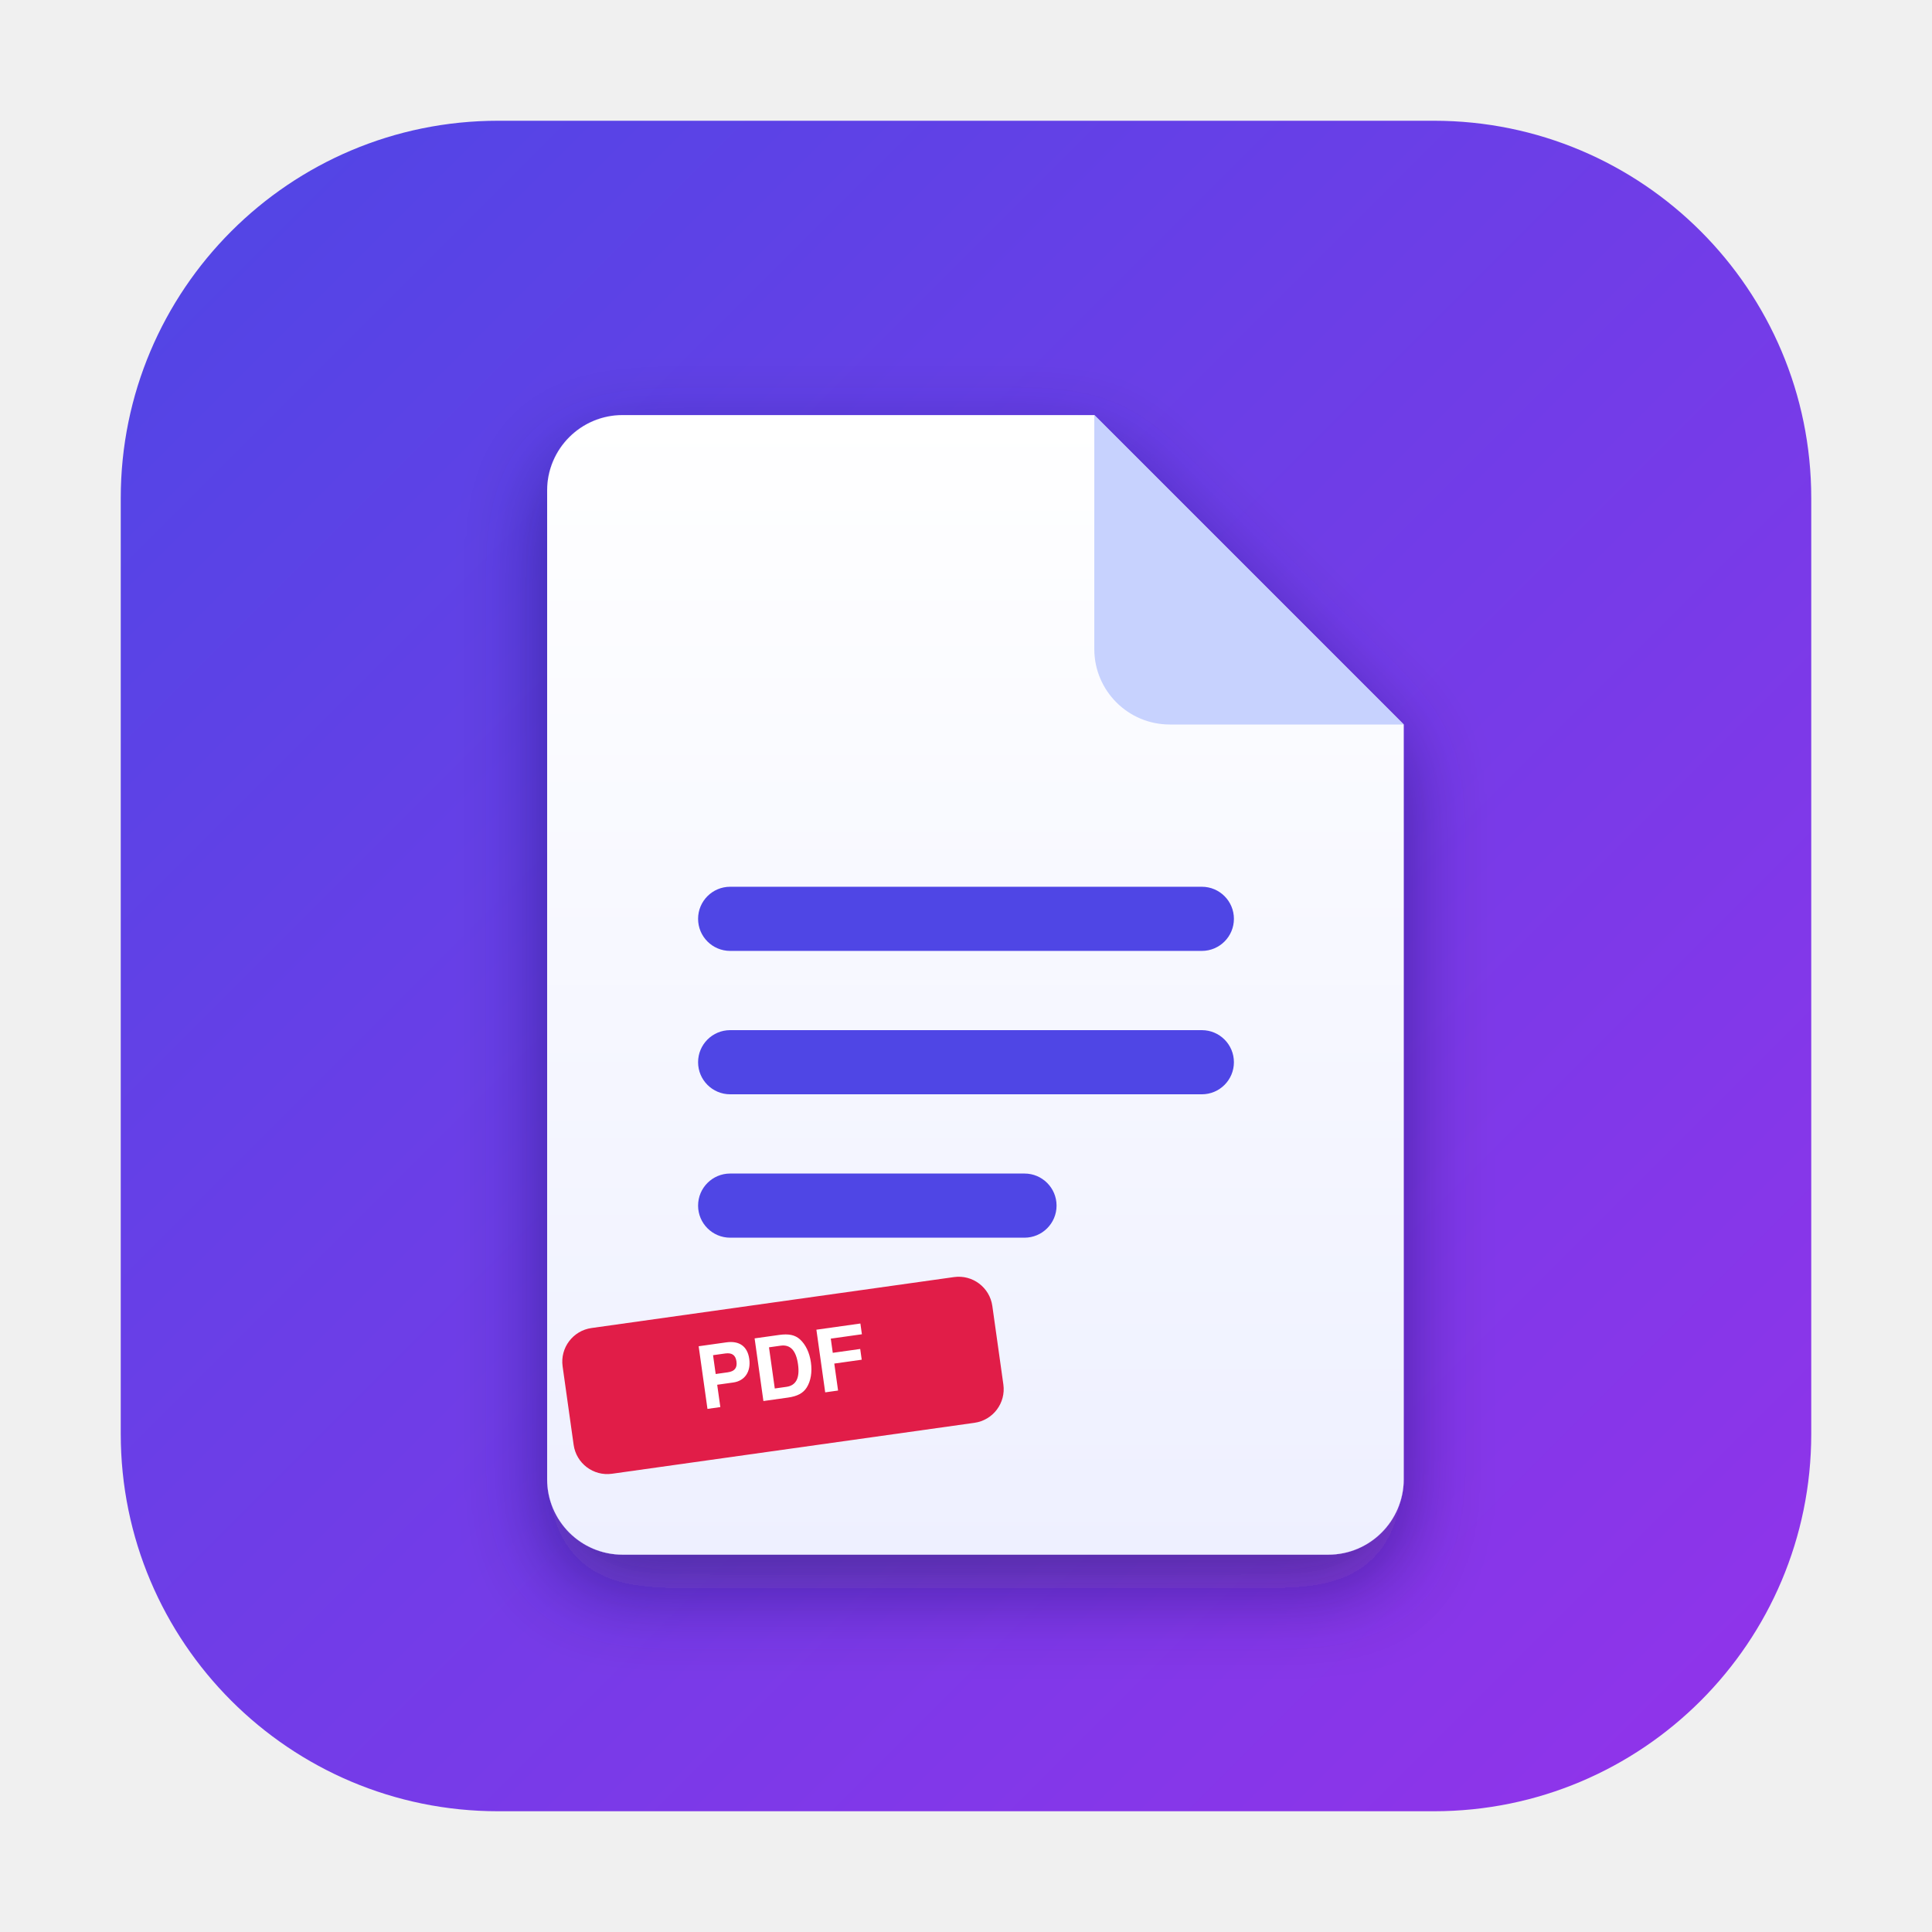
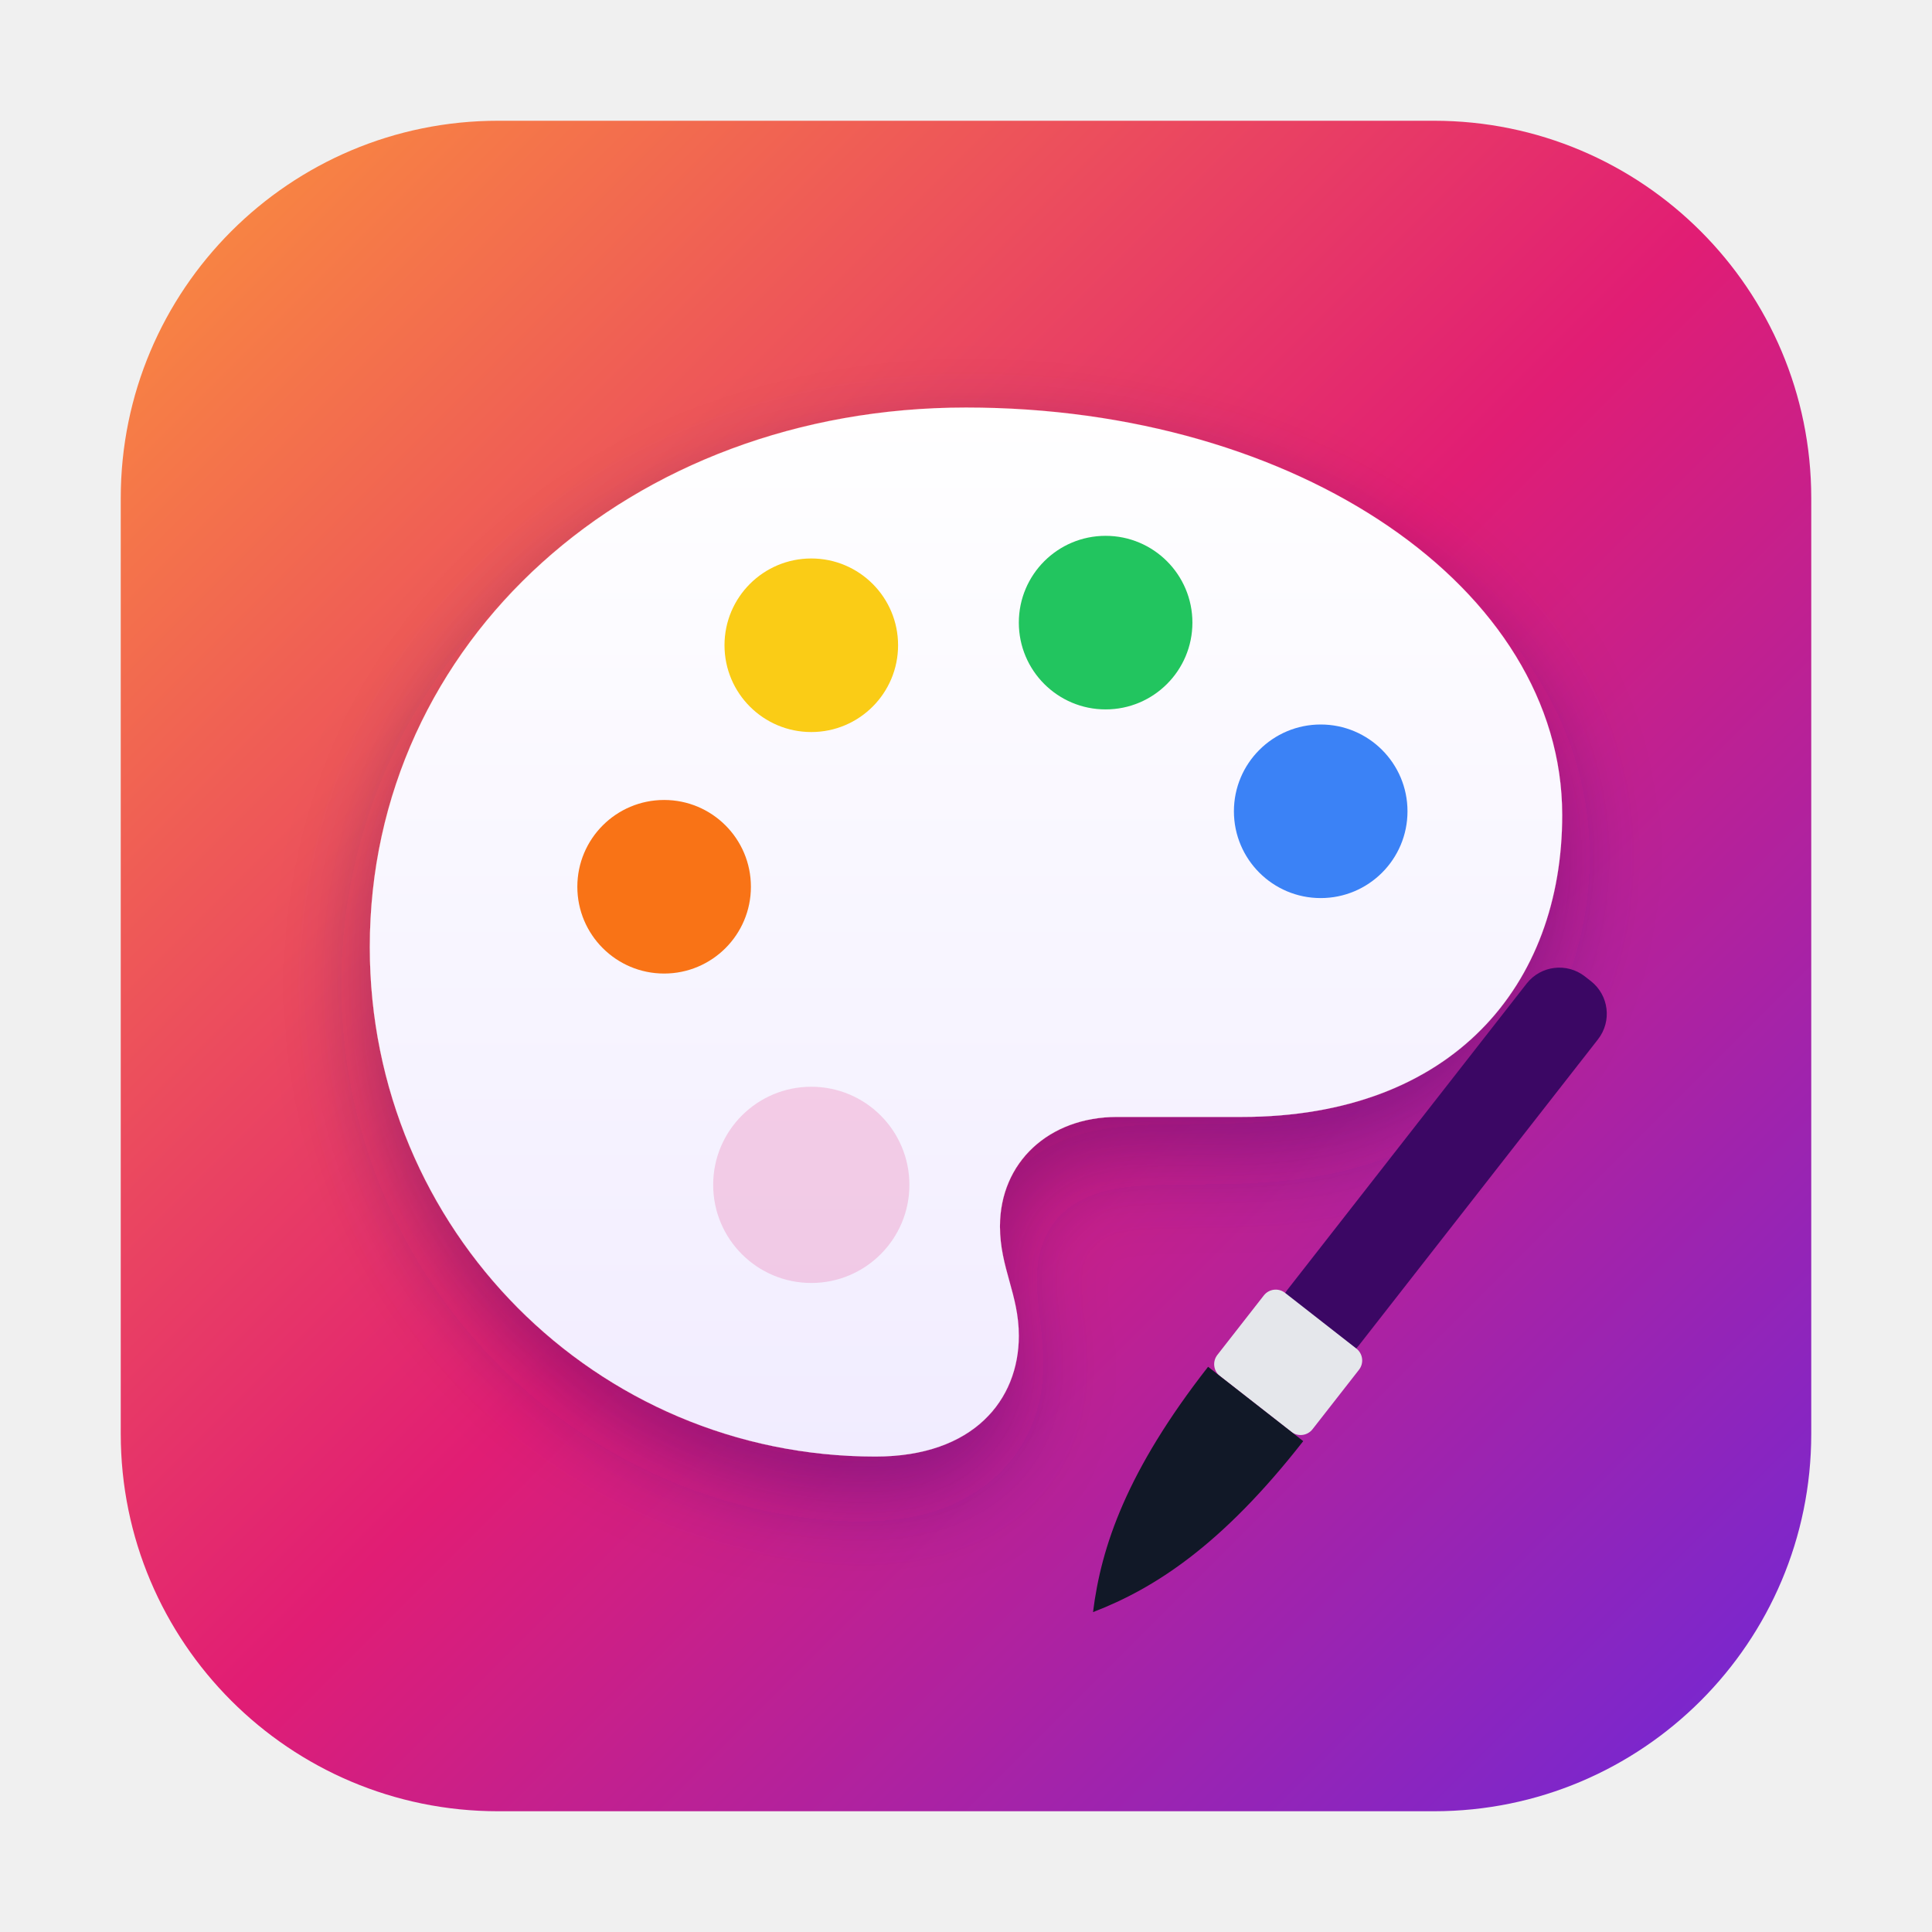
<svg xmlns="http://www.w3.org/2000/svg" width="1024" height="1024" viewBox="0 0 1024 1024">
  <defs>
    <linearGradient id="bg" x1="0" y1="0" x2="1" y2="1">
-       <stop offset="0" stop-color="#4f46e5" />
-       <stop offset="1" stop-color="#9333ea" />
+       <stop offset="0" stop-color="#fb923c" />
+       <stop offset="0.5" stop-color="#e11d74" />
+       <stop offset="1" stop-color="#6d28d9" />
    </linearGradient>
-     <linearGradient id="page" x1="0" y1="0" x2="0" y2="1">
+     <linearGradient id="palette" x1="0" y1="0" x2="0" y2="1">
      <stop offset="0" stop-color="#ffffff" />
-       <stop offset="1" stop-color="#eef0ff" />
+       <stop offset="1" stop-color="#f1ecff" />
    </linearGradient>
    <filter id="shadow" x="-20%" y="-20%" width="140%" height="140%">
-       <feDropShadow dx="0" dy="18" stdDeviation="22" flood-color="#1e1b4b" flood-opacity="0.45" />
+       <feDropShadow dx="0" dy="20" stdDeviation="24" flood-color="#2e1065" flood-opacity="0.35" />
    </filter>
  </defs>
  <rect x="64" y="64" width="896" height="896" rx="200" fill="url(#bg)" />
  <g filter="url(#shadow)">
-     <path d="M330 220 h250 l164 164 v400 a40 40 0 0 1 -40 40 h-374 a40 40 0 0 1 -40 -40 v-524 a40 40 0 0 1 40 -40 z" fill="url(#page)" />
-     <path d="M580 220 v124 a40 40 0 0 0 40 40 h124 z" fill="#c7d2fe" />
+     <path d="M512 216c-178 0-316 124-316 286 0 150 120 270 268 270 52 0 76-30 76-64 0-22-10-36-10-58 0-34 26-58 62-58h66c112 0 170-70 170-160 0-120-140-216-316-216z" fill="url(#palette)" />
+     <circle cx="352" cy="470" r="46" fill="#f97316" />
+     <circle cx="430" cy="342" r="46" fill="#facc15" />
+     <circle cx="586" cy="330" r="46" fill="#22c55e" />
+     <circle cx="700" cy="430" r="46" fill="#3b82f6" />
+     <circle cx="430" cy="628" r="52" fill="#e11d74" opacity="0.18" />
  </g>
-   <g fill="#4f46e5">
-     <rect x="370" y="470" width="284" height="34" rx="17" />
-     <rect x="370" y="546" width="284" height="34" rx="17" />
-     <rect x="370" y="622" width="190" height="34" rx="17" />
+   <g transform="rotate(38 700 700)">
+     <rect x="676" y="470" width="48" height="250" rx="22" fill="#3b0764" />
+     <rect x="668" y="700" width="64" height="56" rx="8" fill="#e5e7eb" />
+     <path d="M668 756h64c0 70-14 110-32 140-18-30-32-70-32-140z" fill="#111827" />
  </g>
-   <path d="M330 700 h374" stroke="#e11d48" stroke-width="0" />
-   <rect x="300" y="690" width="230" height="78" rx="18" fill="#e11d48" transform="rotate(-8 415 729)" />
-   <text x="415" y="741" font-family="Helvetica, Arial, sans-serif" font-size="46" font-weight="700" fill="#ffffff" text-anchor="middle" transform="rotate(-8 415 729)">PDF</text>
</svg>
